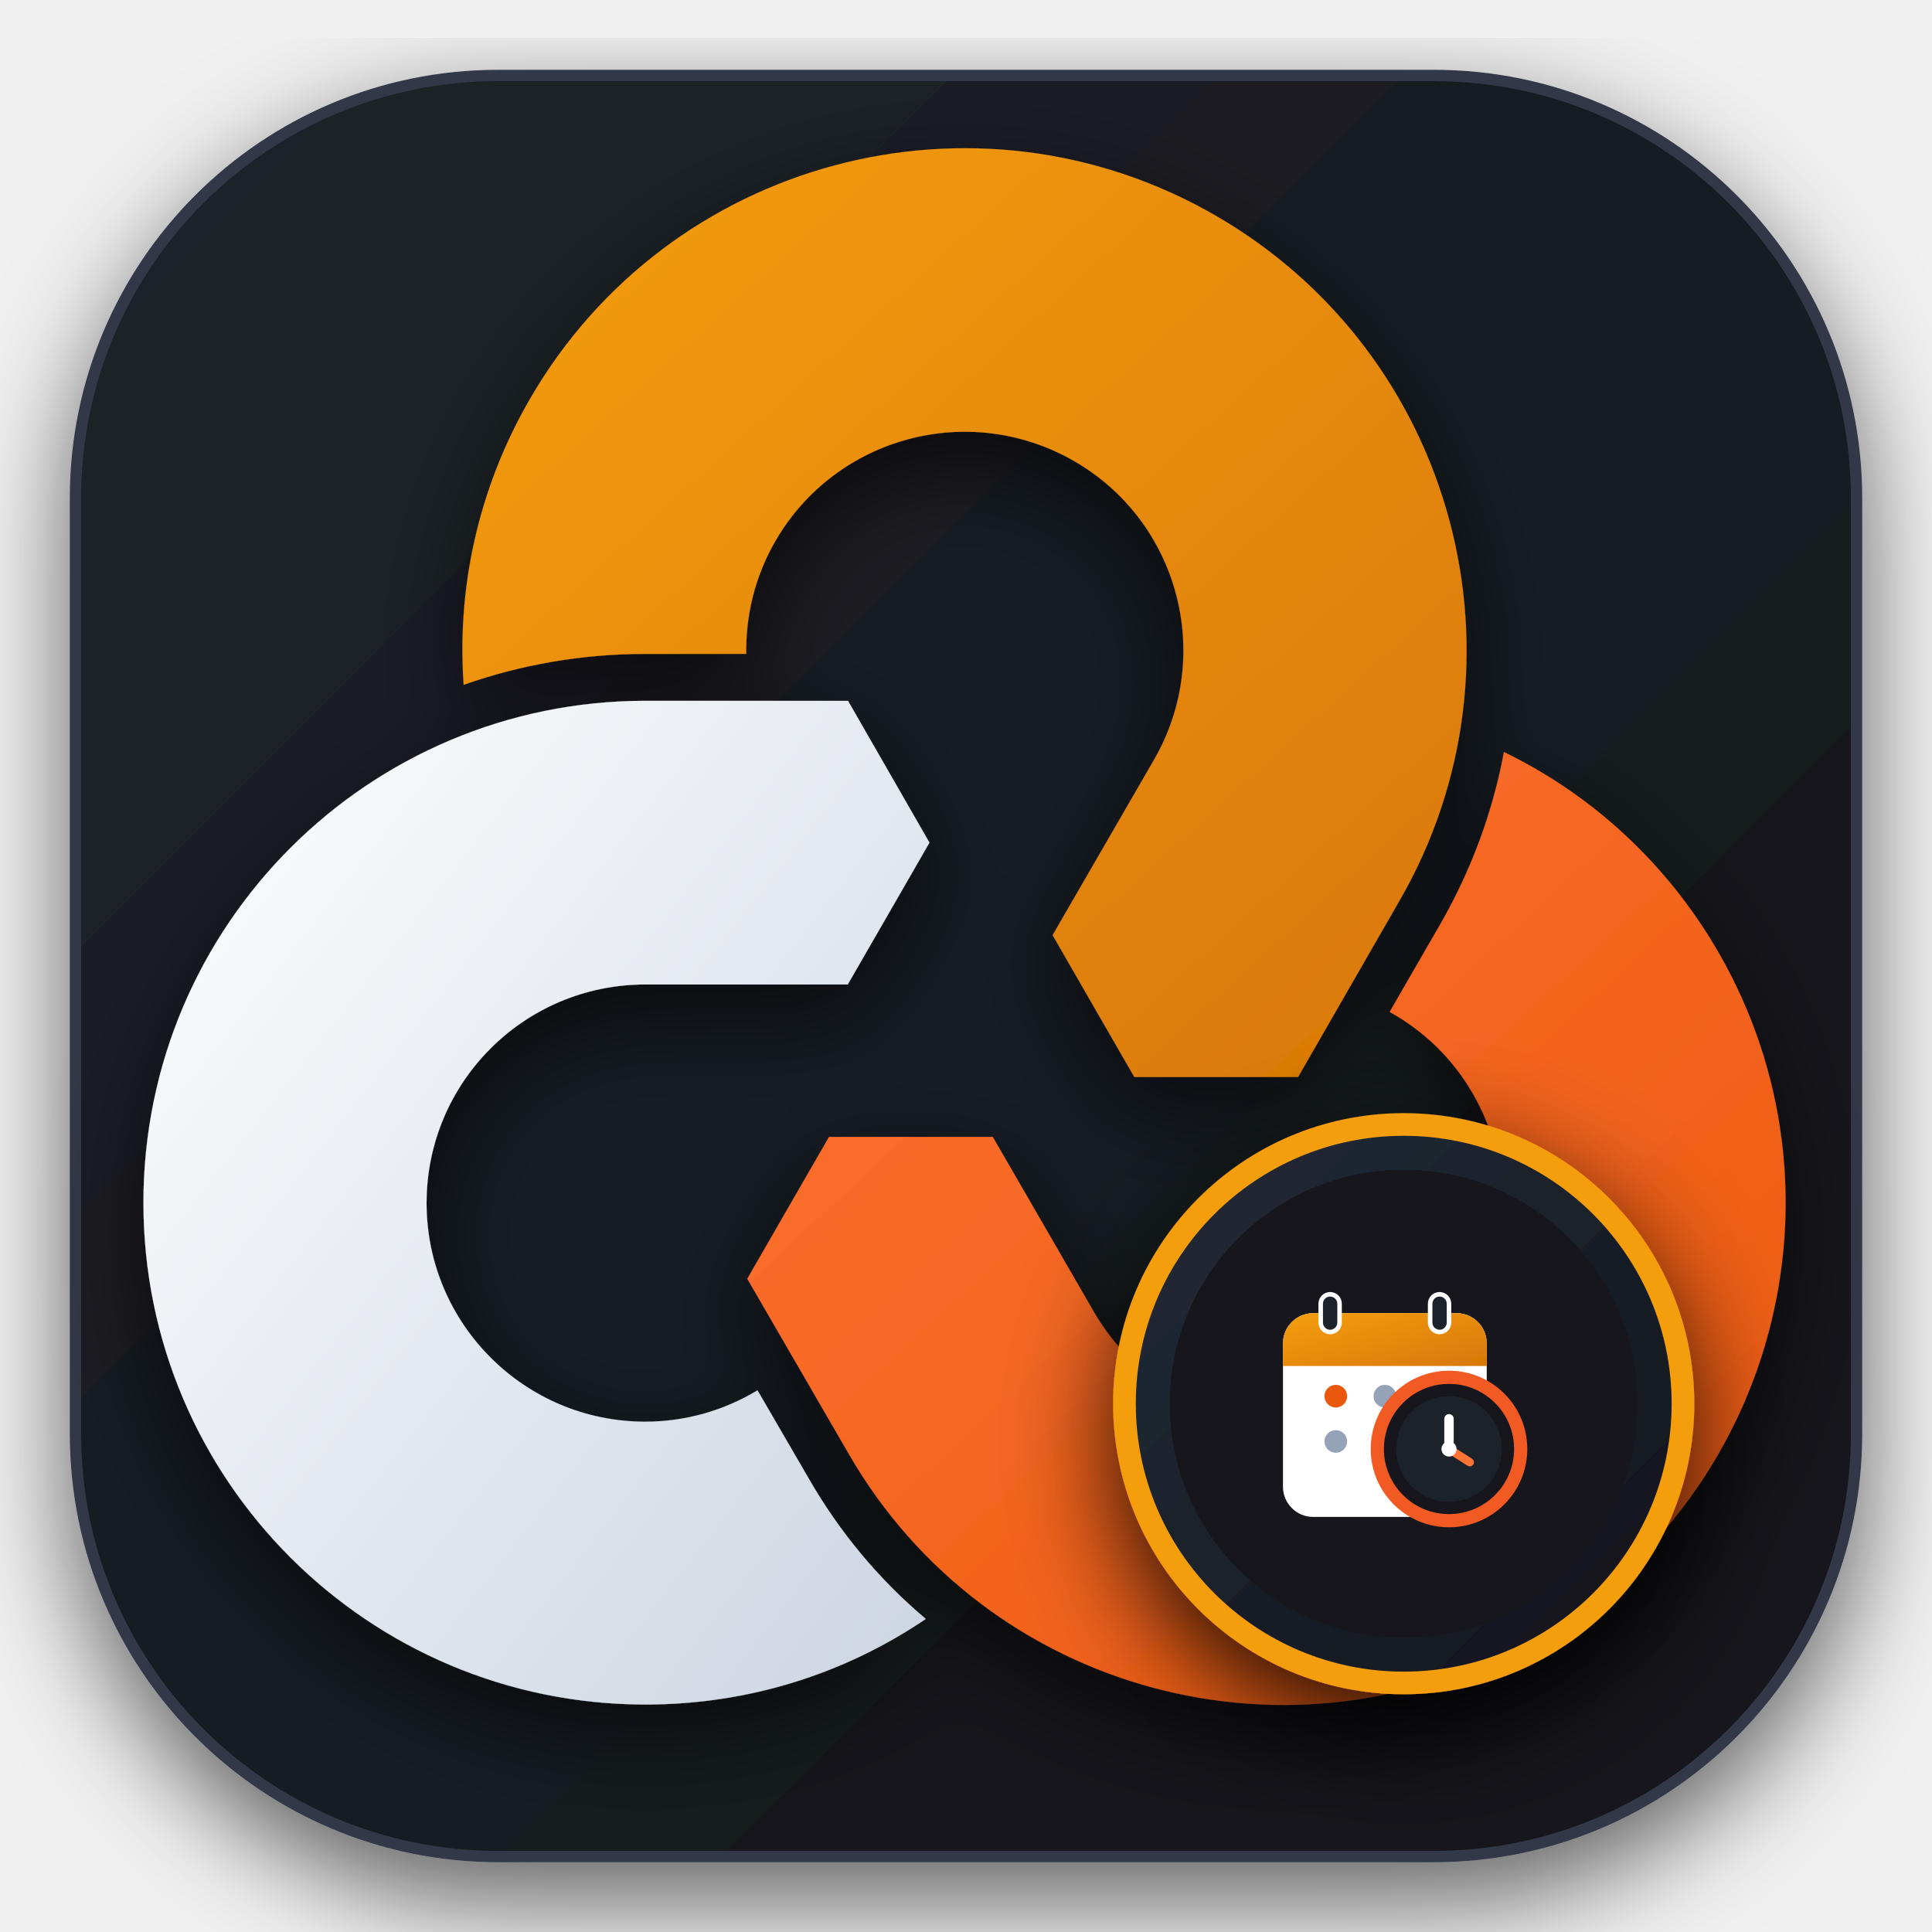
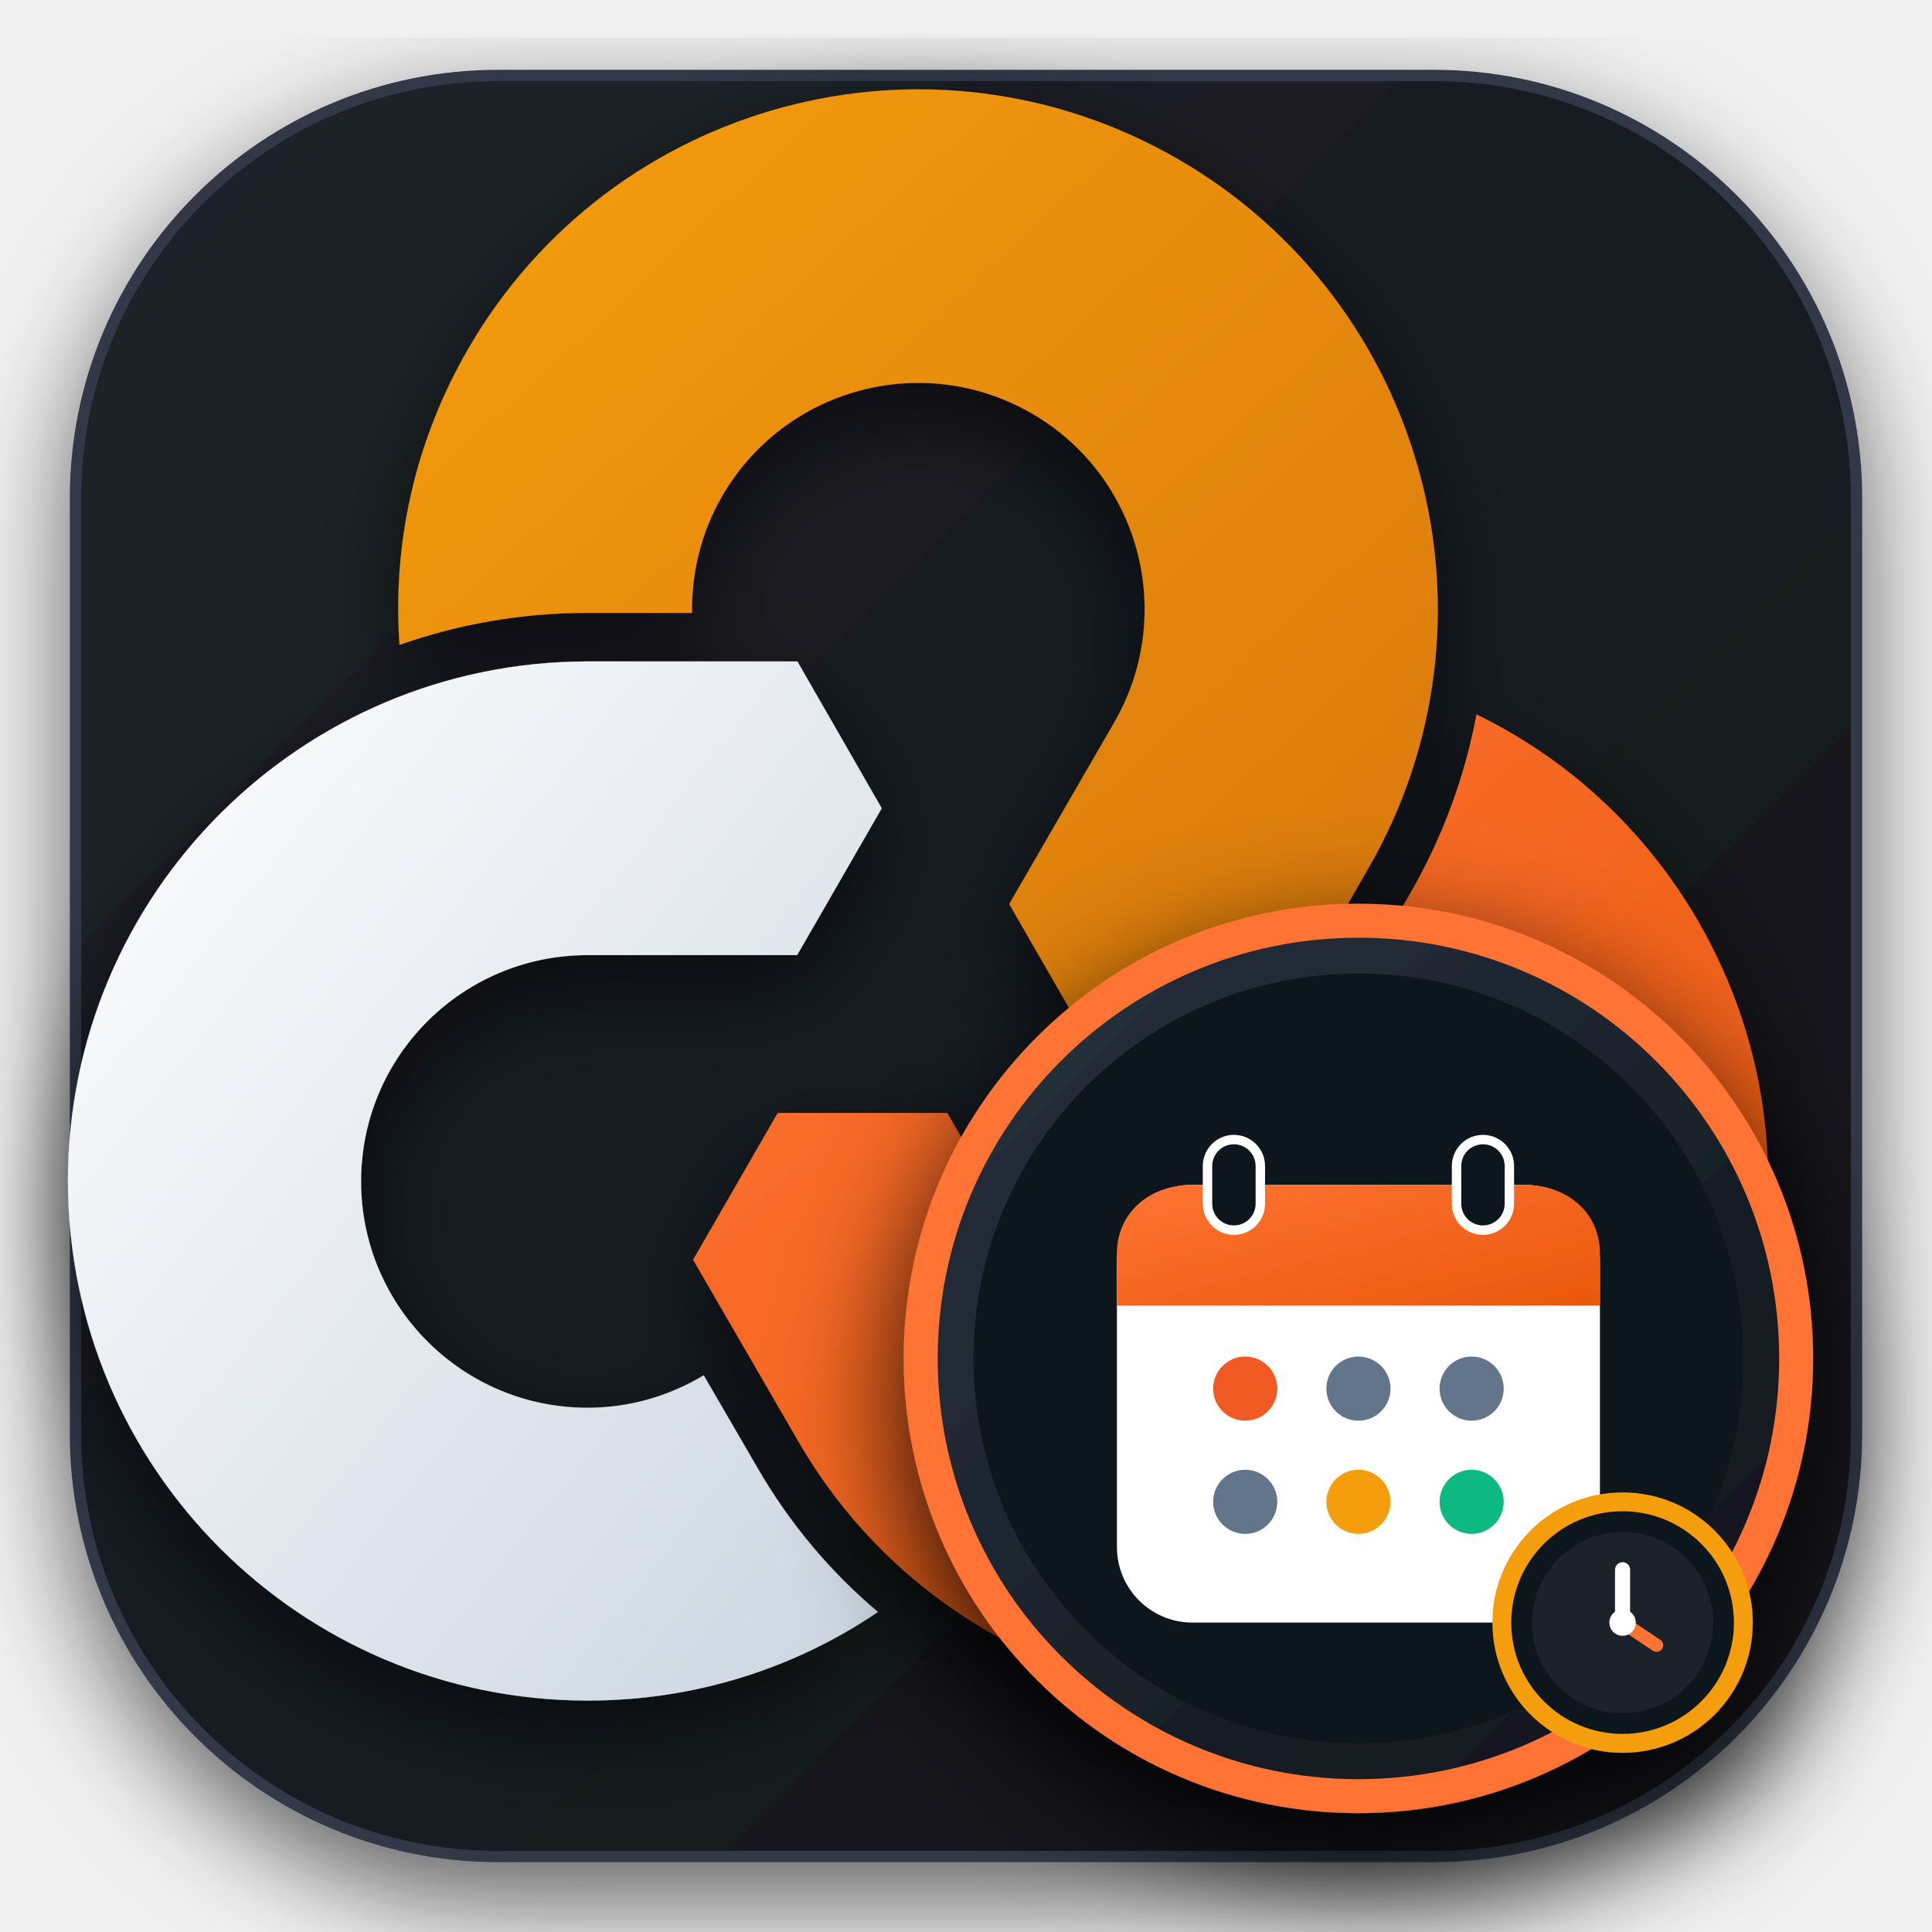
<svg xmlns="http://www.w3.org/2000/svg" viewBox="0 0 512 512" width="100%" height="100%">
  <defs>
-     <linearGradient id="rc2-bg" x1="0%" y1="0%" x2="100%" y2="100%">
+     <linearGradient id="cl-bg" x1="0%" y1="0%" x2="100%" y2="100%">
      <stop offset="0%" stop-color="#1e232a" />
      <stop offset="100%" stop-color="#121519" />
    </linearGradient>
-     <linearGradient id="rc2-orange" x1="0%" y1="0%" x2="100%" y2="100%">
+     <linearGradient id="cl-orange" x1="0%" y1="0%" x2="100%" y2="100%">
      <stop offset="0%" stop-color="#ff7334" />
      <stop offset="100%" stop-color="#ea580c" />
    </linearGradient>
-     <linearGradient id="rc2-amber" x1="0%" y1="0%" x2="100%" y2="100%">
+     <linearGradient id="cl-amber" x1="0%" y1="0%" x2="100%" y2="100%">
      <stop offset="0%" stop-color="#f59e0b" />
      <stop offset="100%" stop-color="#d97706" />
    </linearGradient>
-     <linearGradient id="rc2-white" x1="0%" y1="0%" x2="100%" y2="100%">
+     <linearGradient id="cl-white" x1="0%" y1="0%" x2="100%" y2="100%">
      <stop offset="0%" stop-color="#ffffff" />
      <stop offset="100%" stop-color="#cbd5e1" />
    </linearGradient>
-     <linearGradient id="rc2-badgeBg" x1="0%" y1="0%" x2="100%" y2="100%">
-       <stop offset="0%" stop-color="#242c38" />
-       <stop offset="100%" stop-color="#10141a" />
+     <linearGradient id="cl-badgeBg" x1="0%" y1="0%" x2="100%" y2="100%">
+       <stop offset="0%" stop-color="#283240" />
+       <stop offset="100%" stop-color="#0f1318" />
    </linearGradient>
-     <filter id="rc2-drop" x="-15%" y="-15%" width="130%" height="130%">
+     <filter id="cl-drop" x="-15%" y="-15%" width="130%" height="130%">
      <feDropShadow dx="0" dy="10" stdDeviation="14" flood-color="#000000" flood-opacity="0.6" />
    </filter>
-     <filter id="rc2-badgeShadow" x="-30%" y="-30%" width="160%" height="160%">
-       <feDropShadow dx="0" dy="10" stdDeviation="14" flood-color="#000000" flood-opacity="0.85" />
+     <filter id="cl-badgeShadow" x="-30%" y="-30%" width="160%" height="160%">
+       <feDropShadow dx="0" dy="12" stdDeviation="16" flood-color="#000000" flood-opacity="0.9" />
    </filter>
  </defs>
-   <rect x="20" y="20" width="472" height="472" rx="112" fill="url(#rc2-bg)" stroke="#313947" stroke-width="3" filter="url(#rc2-drop)" />
-   <g transform="translate(38, 28) scale(0.85)" filter="url(#rc2-drop)">
-     <path d="M474-312.2c-18.4-22.4-45.1-39.3-75.8-49.8-3.9 14.8-11.4 29.3-22.6 43l-17.8 21.7c11.8 4.6 22.1 11.4 29.4 20.3 21.3 26 8.7 59.3-28.3 74.3s-84.2 6.1-105.6-19.9l-35.8-43.6h-57.9l-28.9 35.3 35.9 43.6c49 59.8 157.5 80.2 242.4 45.7 84.9-34.4 114-110.8 65-170.6" fill="url(#rc2-orange)" transform="matrix(.8819 0 0 1.25276 73.007 655.001)" />
-     <path d="M317.6-468.4c-84.9-34.5-193.4-14-242.4 45.7-18.4 22.4-25.8 47.1-23.4 71.1 20.1-5 41.7-7.7 64.3-7.7h35.6c-.2-9.5 3-19.2 10.3-28.1 21.4-26 68.6-34.9 105.6-19.9s49.6 48.3 28.3 74.3L260-289.3l28.9 35.3h57.9l35.7-43.7c49.1-59.7 20-136.2-64.9-170.7" fill="url(#rc2-amber)" transform="matrix(.8819 0 0 1.25276 54.168 621.044)" />
-     <path d="M190.9-153.9 173-175.6c-11.6 4.9-25.1 7.8-39.7 7.8-42.7 0-77.3-24.4-77.3-54.4 0-30.1 34.6-54.4 77.3-54.4h71.6l28.9-35.3-28.8-35.3h-71.6c-98 0-177.5 55.9-177.5 124.9S35.4-97.4 133.4-97.4c36.7 0 70.8-7.8 99.1-21.3-16.2-9.6-30.4-21.4-41.6-35.2" fill="url(#rc2-white)" transform="matrix(.8819 0 0 1.25276 38.903 620.511)" />
+   <rect x="20" y="20" width="472" height="472" rx="112" fill="url(#cl-bg)" stroke="#313947" stroke-width="3" filter="url(#cl-drop)" />
+   <g transform="translate(18, 12) scale(0.88)" filter="url(#cl-drop)">
+     <path d="M474-312.2c-18.4-22.4-45.1-39.3-75.8-49.8-3.9 14.8-11.4 29.3-22.6 43l-17.8 21.7c11.8 4.6 22.1 11.4 29.4 20.3 21.3 26 8.7 59.3-28.3 74.3s-84.2 6.1-105.6-19.9l-35.8-43.6h-57.9l-28.9 35.3 35.9 43.6c49 59.8 157.5 80.2 242.4 45.7 84.9-34.4 114-110.8 65-170.6" fill="url(#cl-orange)" transform="matrix(.8819 0 0 1.25276 73.007 655.001)" />
+     <path d="M317.6-468.4c-84.9-34.5-193.4-14-242.4 45.7-18.4 22.4-25.8 47.1-23.4 71.1 20.1-5 41.7-7.7 64.3-7.7h35.6c-.2-9.5 3-19.2 10.3-28.1 21.4-26 68.6-34.9 105.6-19.9s49.6 48.3 28.3 74.3L260-289.3l28.9 35.3h57.9l35.7-43.7c49.1-59.7 20-136.2-64.9-170.7" fill="url(#cl-amber)" transform="matrix(.8819 0 0 1.25276 54.168 621.044)" />
+     <path d="M190.9-153.9 173-175.6c-11.6 4.9-25.1 7.8-39.7 7.8-42.7 0-77.3-24.4-77.3-54.4 0-30.1 34.6-54.4 77.3-54.4h71.6l28.9-35.3-28.8-35.3h-71.6c-98 0-177.5 55.9-177.5 124.9S35.4-97.4 133.4-97.4c36.7 0 70.8-7.8 99.1-21.3-16.2-9.6-30.4-21.4-41.6-35.2" fill="url(#cl-white)" transform="matrix(.8819 0 0 1.25276 38.903 620.511)" />
  </g>
-   <g transform="translate(372, 372)" filter="url(#rc2-badgeShadow)">
-     <circle cx="0" cy="0" r="74" fill="url(#rc2-badgeBg)" stroke="#f59e0b" stroke-width="6" />
-     <circle cx="0" cy="0" r="62" fill="#12161d" />
-     <g transform="translate(-32, -32)">
-       <rect x="0" y="8" width="54" height="54" rx="8" fill="#ffffff" />
-       <path d="M0 16 C0 11.58 3.58 8 8 8 L46 8 C50.42 8 54 11.58 54 16 L54 22 L0 22 Z" fill="url(#rc2-amber)" />
-       <rect x="10" y="3" width="5" height="10" rx="2.5" fill="#1e232a" stroke="#ffffff" stroke-width="1.2" />
-       <rect x="39" y="3" width="5" height="10" rx="2.5" fill="#1e232a" stroke="#ffffff" stroke-width="1.2" />
-       <circle cx="14" cy="30" r="3" fill="#ea580c" />
-       <circle cx="27" cy="30" r="3" fill="#94a3b8" />
-       <circle cx="40" cy="30" r="3" fill="#94a3b8" />
-       <circle cx="14" cy="42" r="3" fill="#94a3b8" />
-       <circle cx="27" cy="42" r="3" fill="#94a3b8" />
-       <g transform="translate(44, 44)">
-         <circle cx="0" cy="0" r="19" fill="#12161d" stroke="#f15a24" stroke-width="3.5" />
-         <circle cx="0" cy="0" r="14" fill="#1e232a" />
-         <line x1="0" y1="0" x2="0" y2="-8" stroke="#ffffff" stroke-width="2.5" stroke-linecap="round" />
-         <line x1="0" y1="0" x2="5.5" y2="3.5" stroke="#ff7334" stroke-width="2.2" stroke-linecap="round" />
-         <circle cx="0" cy="0" r="2" fill="#ffffff" />
-       </g>
+   <g transform="translate(360, 360)" filter="url(#cl-badgeShadow)">
+     <circle cx="0" cy="0" r="116" fill="url(#cl-badgeBg)" stroke="#ff7334" stroke-width="9" />
+     <circle cx="0" cy="0" r="102" fill="#10141b" />
+     <g transform="translate(-64, -60)">
+       <rect x="0" y="14" width="128" height="116" rx="20" fill="#ffffff" />
+       <path d="M0 32 C0 22 8 14 20 14 L108 14 C120 14 128 22 128 32 L128 46 L0 46 Z" fill="url(#cl-orange)" />
+       <rect x="24" y="2" width="14" height="24" rx="7" fill="#10141b" stroke="#ffffff" stroke-width="2.5" />
+       <rect x="90" y="2" width="14" height="24" rx="7" fill="#10141b" stroke="#ffffff" stroke-width="2.5" />
+       <circle cx="34" cy="68" r="8.5" fill="#f15a24" />
+       <circle cx="64" cy="68" r="8.5" fill="#64748b" />
+       <circle cx="94" cy="68" r="8.5" fill="#64748b" />
+       <circle cx="34" cy="98" r="8.5" fill="#64748b" />
+       <circle cx="64" cy="98" r="8.5" fill="#f59e0b" />
+       <circle cx="94" cy="98" r="8.5" fill="#10b981" />
    </g>
+     <circle cx="70" cy="70" r="32" fill="#10141b" stroke="#f59e0b" stroke-width="5" />
+     <circle cx="70" cy="70" r="24" fill="#1e232a" />
+     <line x1="70" y1="70" x2="70" y2="56" stroke="#ffffff" stroke-width="4" stroke-linecap="round" />
+     <line x1="70" y1="70" x2="79" y2="76" stroke="#ff7334" stroke-width="3.5" stroke-linecap="round" />
+     <circle cx="70" cy="70" r="3.5" fill="#ffffff" />
  </g>
</svg>
